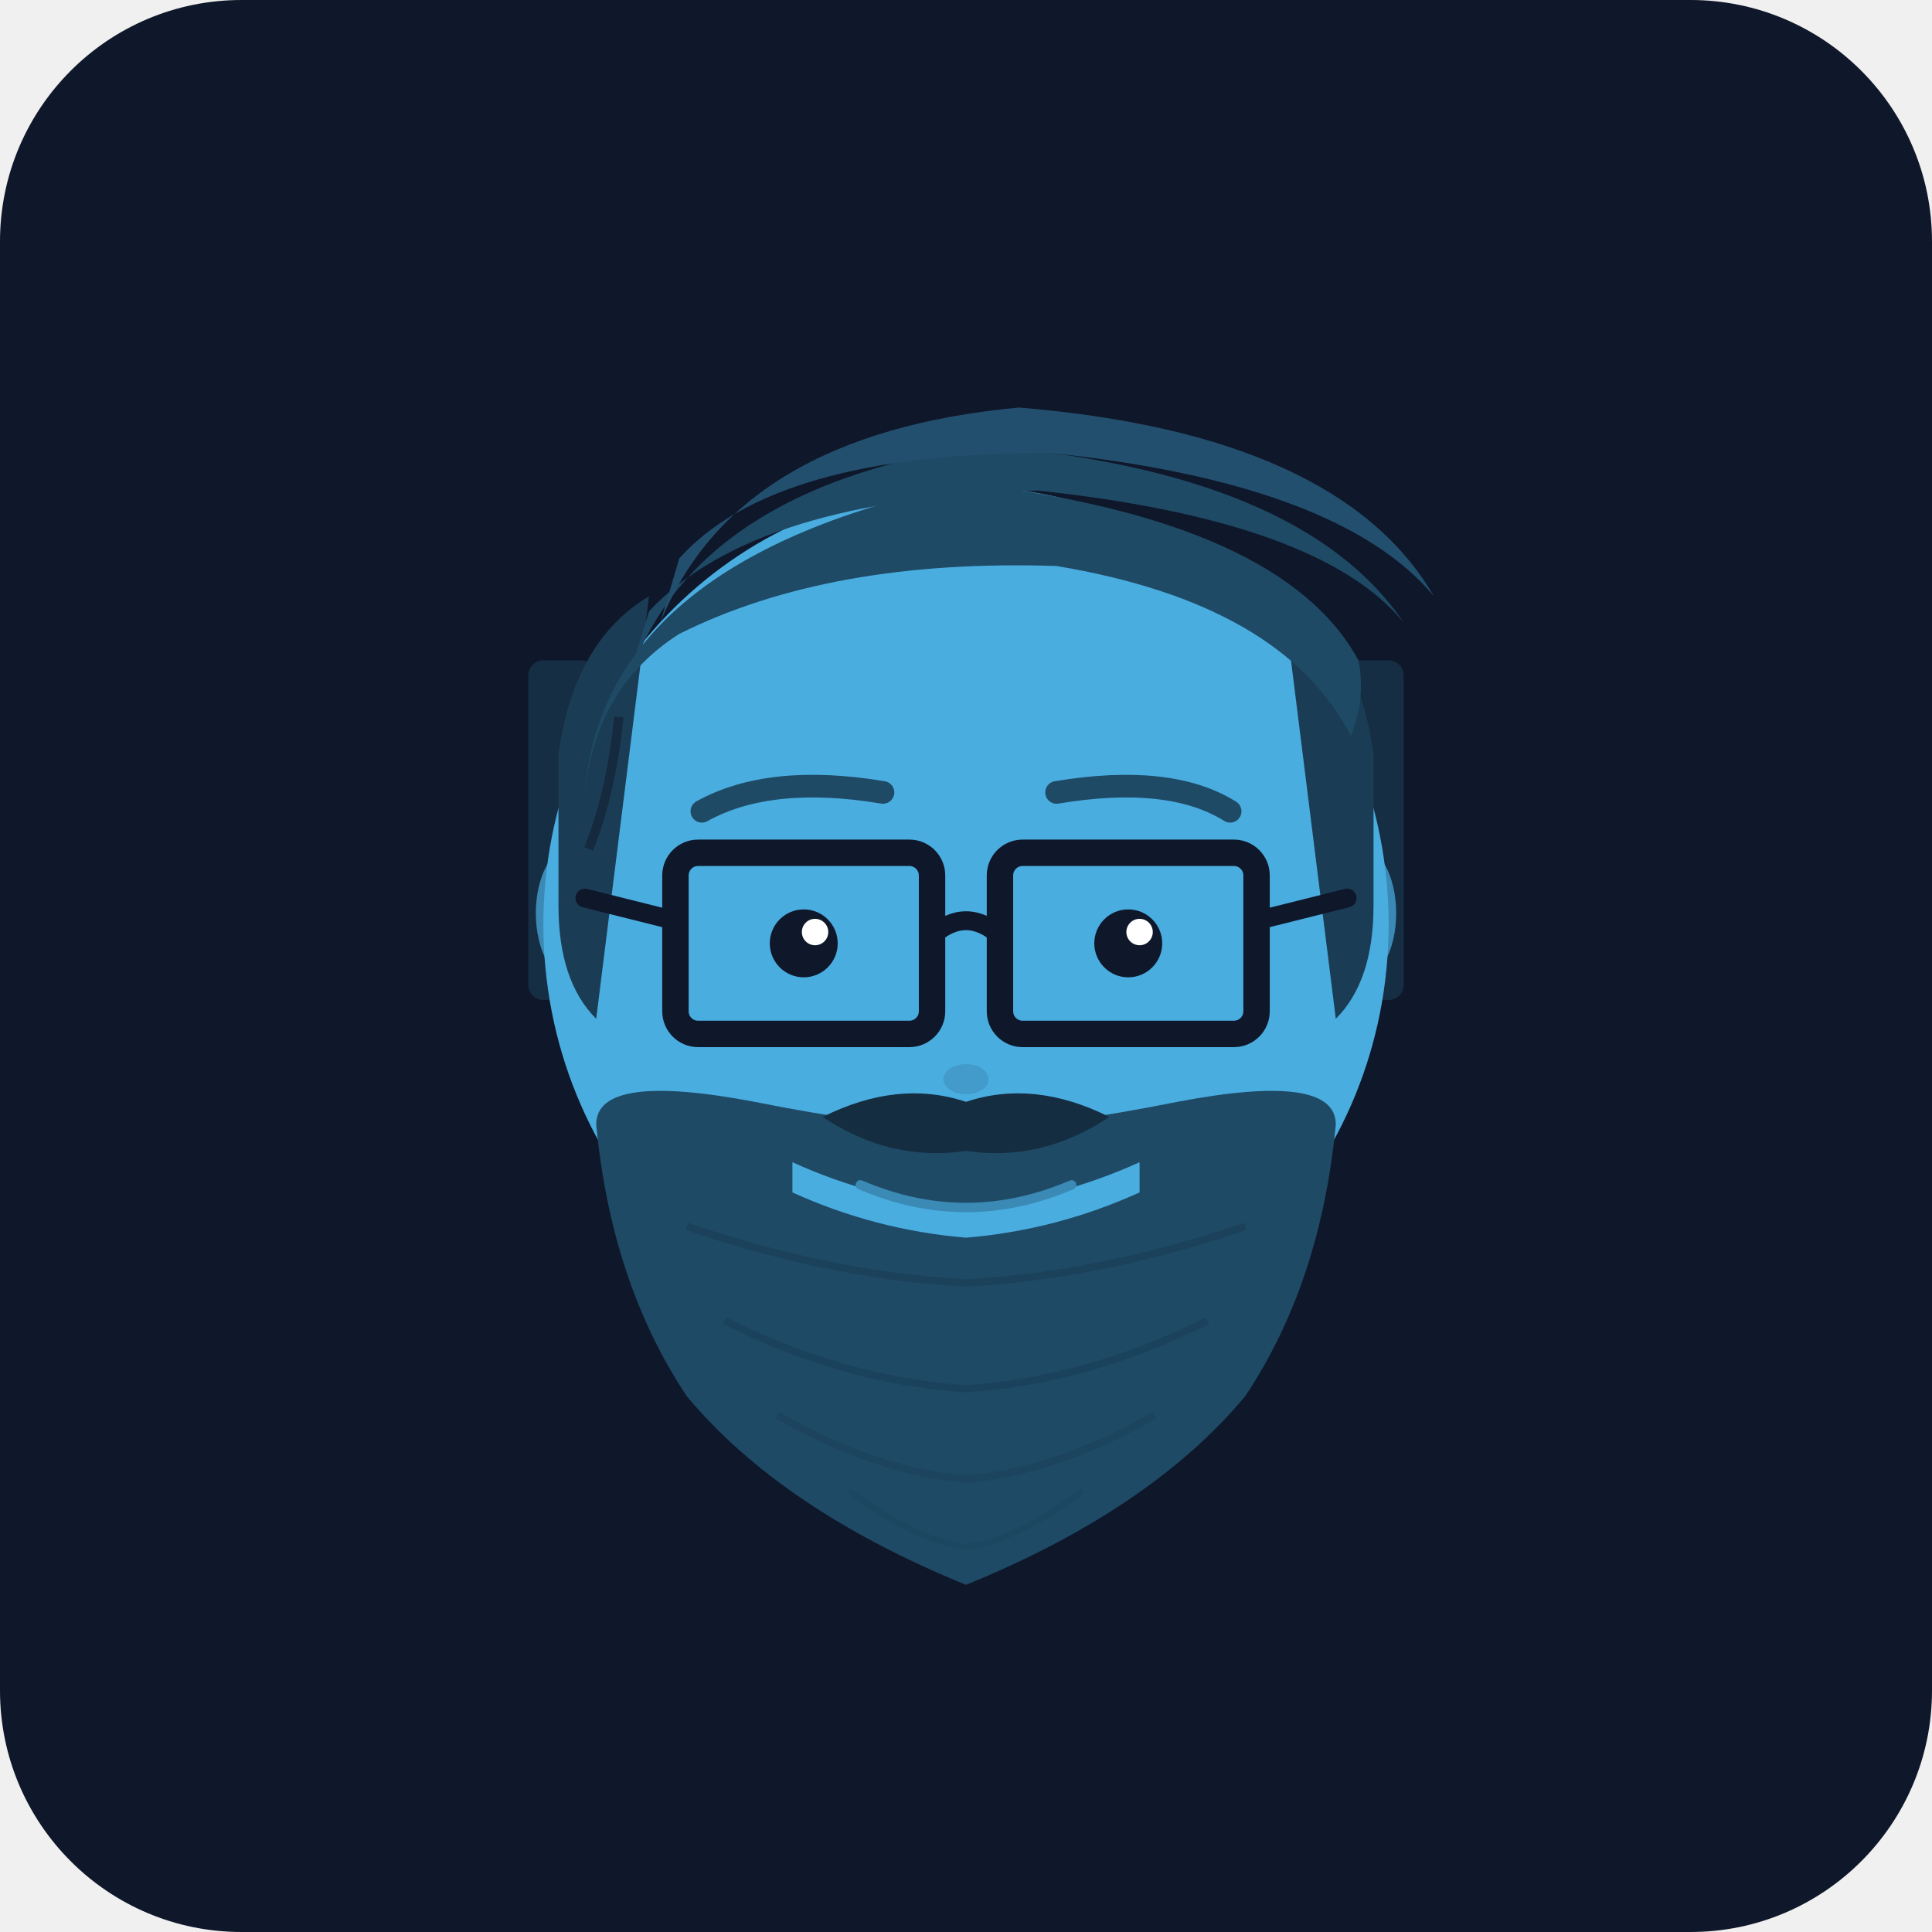
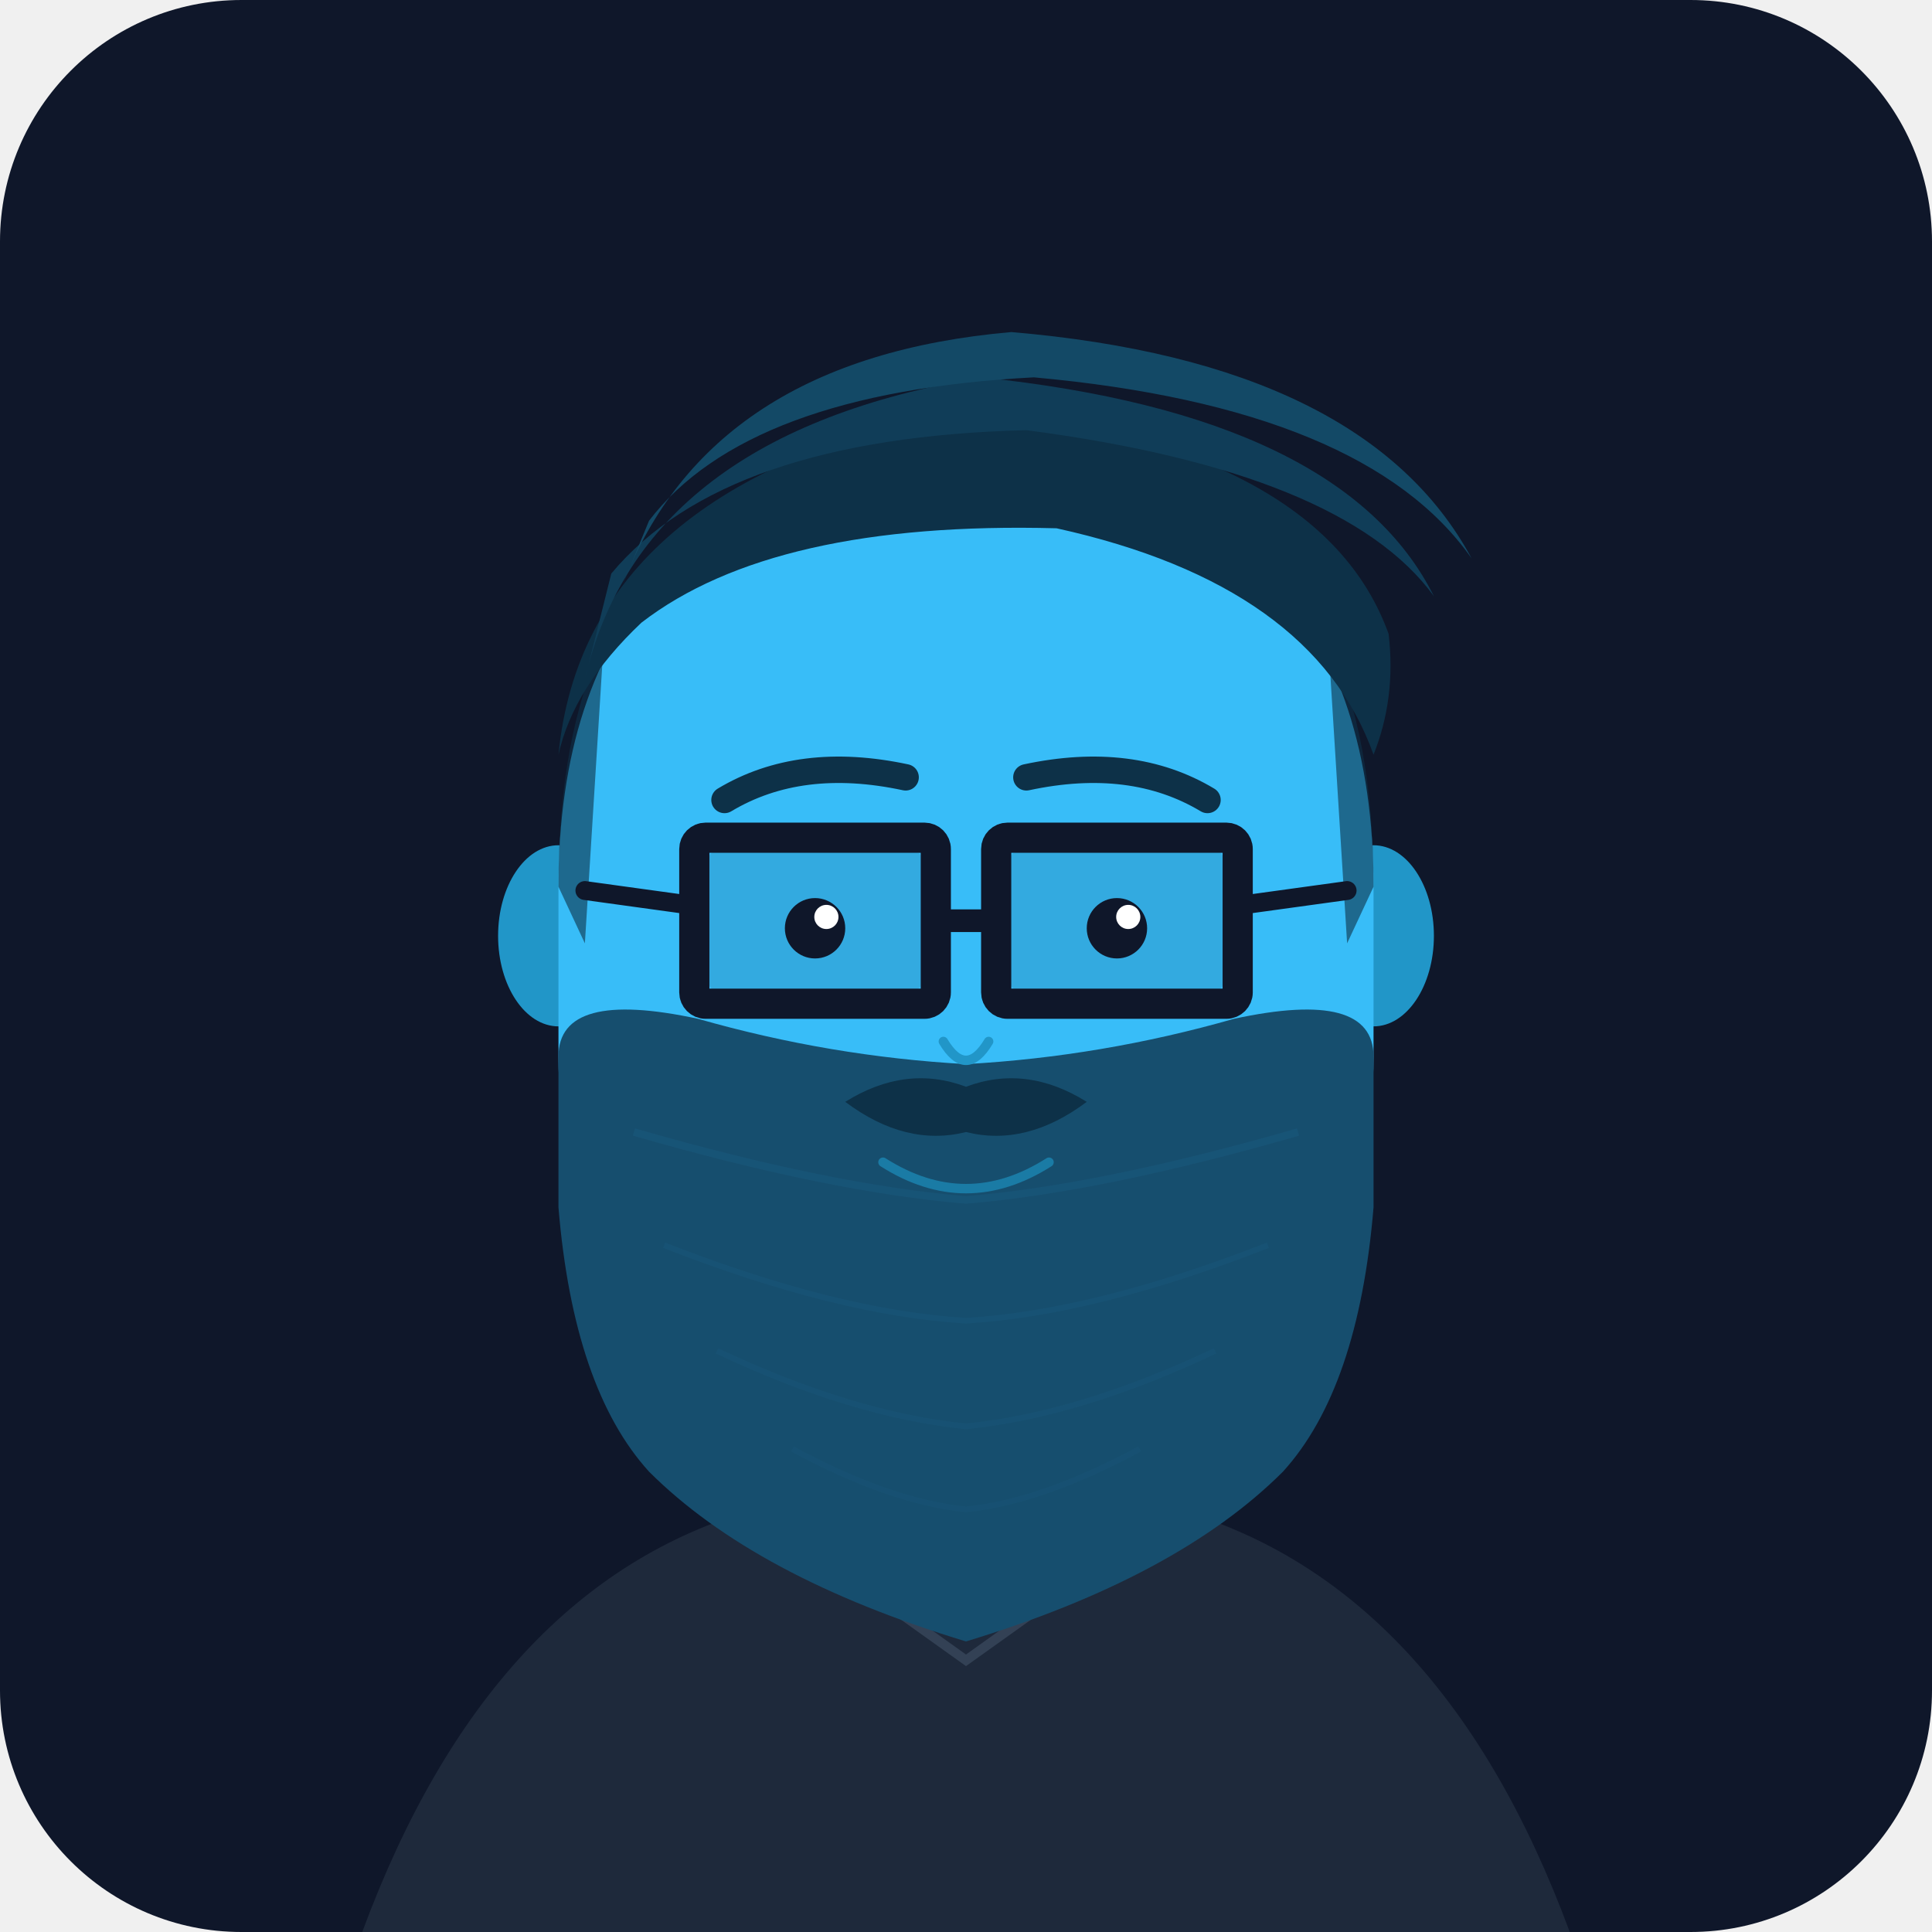
<svg xmlns="http://www.w3.org/2000/svg" viewBox="0 0 512 512">
  <rect width="512" height="512" rx="64" fill="#0f172a" />
-   <rect x="140" y="175" width="18" height="90" rx="4" fill="#1a3d55" opacity="0.6" />
-   <rect x="354" y="175" width="18" height="90" rx="4" fill="#1a3d55" opacity="0.6" />
-   <ellipse cx="152" cy="242" rx="10" ry="18" fill="#3a8ab5" />
-   <ellipse cx="360" cy="242" rx="10" ry="18" fill="#3a8ab5" />
-   <ellipse cx="256" cy="245" rx="112" ry="116" fill="#4aade0" />
-   <path d="M148 200 Q152 170 172 158 L158 270 Q148 260 148 240Z" fill="#1a3d55" />
-   <path d="M364 200 Q360 170 340 158 L354 270 Q364 260 364 240Z" fill="#1a3d55" />
-   <path d="M155 210 Q160 148 256 128 Q340 138 360 175 Q362 185 358 195 Q340 160 280 150 Q220 148 180 168 Q158 182 155 210Z" fill="#1e4a66" />
-   <path d="M165 185 Q180 130 260 118 Q345 125 372 165 Q350 138 275 130 Q200 132 172 162Z" fill="#1e4a66" />
-   <path d="M175 165 Q195 115 270 108 Q355 115 380 158 Q355 128 278 120 Q205 120 180 148Z" fill="#234f6e" />
-   <path d="M164 190 Q162 210 156 225" fill="none" stroke="#0f172a" stroke-width="2.5" opacity="0.5" />
-   <path d="M186 215 Q204 205 234 210" fill="none" stroke="#1e4a66" stroke-width="6" stroke-linecap="round" />
-   <path d="M280 210 Q310 205 326 215" fill="none" stroke="#1e4a66" stroke-width="6" stroke-linecap="round" />
-   <rect x="179" y="226" width="68" height="48" rx="6" fill="none" stroke="#0f172a" stroke-width="7" />
-   <rect x="265" y="226" width="68" height="48" rx="6" fill="none" stroke="#0f172a" stroke-width="7" />
-   <path d="M247 248 Q256 240 265 248" fill="none" stroke="#0f172a" stroke-width="5" stroke-linecap="round" />
-   <line x1="179" y1="244" x2="155" y2="238" stroke="#0f172a" stroke-width="5" stroke-linecap="round" />
-   <line x1="333" y1="244" x2="357" y2="238" stroke="#0f172a" stroke-width="5" stroke-linecap="round" />
-   <circle cx="213" cy="250" r="9" fill="#0f172a" />
-   <circle cx="299" cy="250" r="9" fill="#0f172a" />
-   <circle cx="216" cy="247" r="3.5" fill="#ffffff" />
-   <circle cx="302" cy="247" r="3.5" fill="#ffffff" />
-   <ellipse cx="256" cy="286" rx="6" ry="4" fill="#3a8ab5" opacity="0.5" />
-   <path d="M158 298 Q158 284 200 292 Q230 298 256 300 Q282 298 312 292 Q354 284 354 298 Q350 340 330 370 Q305 400 256 420 Q207 400 182 370 Q162 340 158 298Z" fill="#1e4a66" />
-   <path d="M182 325 Q220 338 256 340 Q292 338 330 325" fill="none" stroke="#152d40" stroke-width="2" opacity="0.3" />
-   <path d="M192 350 Q224 366 256 368 Q288 366 320 350" fill="none" stroke="#152d40" stroke-width="2" opacity="0.25" />
-   <path d="M206 375 Q232 390 256 392 Q280 390 306 375" fill="none" stroke="#152d40" stroke-width="2" opacity="0.2" />
-   <path d="M225 395 Q242 408 256 410 Q270 408 287 395" fill="none" stroke="#152d40" stroke-width="1.5" opacity="0.15" />
-   <path d="M218 296 Q238 286 256 292 Q274 286 294 296 Q276 308 256 305 Q236 308 218 296Z" fill="#152d40" />
-   <path d="M210 308 Q232 318 256 320 Q280 318 302 308 L302 316 Q280 326 256 328 Q232 326 210 316Z" fill="#4aade0" />
-   <path d="M228 314 Q242 320 256 320 Q270 320 284 314" fill="none" stroke="#3a8ab5" stroke-width="2.5" stroke-linecap="round" />
+   <path d="M96 512 Q130 420 200 400 L256 430 L312 400 Q382 420 416 512Z" fill="#1e293b" />
+   <path d="M200 400 L256 440 L312 400" fill="none" stroke="#334155" stroke-width="2.5" />
+   <rect x="224" y="368" width="64" height="48" rx="4" fill="#2196c8" />
+   <ellipse cx="148" cy="248" rx="16" ry="24" fill="#2196c8" />
+   <ellipse cx="364" cy="248" rx="16" ry="24" fill="#2196c8" />
+   <path d="M148 235 Q148 130 256 115 Q364 130 364 235 L364 280 Q364 330 330 360 L300 380 Q278 392 256 392 Q234 392 212 380 L182 360 Q148 330 148 280Z" fill="#38bdf8" />
+   <path d="M148 280 Q148 262 185 270 Q220 280 256 282 Q292 280 327 270 Q364 262 364 280 L364 320 Q360 368 340 390 Q312 418 256 435 Q200 418 172 390 Q152 368 148 320Z" fill="#164e6e" />
+   <path d="M168 300 Q220 315 256 318 Q292 315 344 300" fill="none" stroke="#1a5c82" stroke-width="2" opacity="0.4" />
+   <path d="M176 330 Q222 348 256 350 Q290 348 336 330" fill="none" stroke="#1a5c82" stroke-width="1.5" opacity="0.3" />
+   <path d="M190 358 Q226 375 256 378 Q286 375 322 358" fill="none" stroke="#1a5c82" stroke-width="1.5" opacity="0.25" />
+   <path d="M210 384 Q236 398 256 400 Q276 398 302 384" fill="none" stroke="#1a5c82" stroke-width="1.5" opacity="0.2" />
+   <path d="M148 235 Q148 195 160 170 L155 250Z" fill="#0d3148" opacity="0.6" />
+   <path d="M364 235 Q364 195 352 170 L357 250Z" fill="#0d3148" opacity="0.6" />
+   <path d="M148 200 Q155 128 256 108 Q350 118 368 168 Q370 185 364 200 Q348 155 280 140 Q205 138 170 165 Q152 182 148 200Z" fill="#0d3148" />
+   <path d="M155 180 Q170 115 260 100 Q356 110 380 158 Q356 125 272 114 Q192 116 162 152Z" fill="#103d58" />
+   <path d="M165 155 Q188 95 268 88 Q362 96 390 148 Q362 108 274 100 Q198 104 172 138Z" fill="#134966" />
+   <path d="M192 212 Q212 200 240 206" fill="none" stroke="#0d3148" stroke-width="7" stroke-linecap="round" />
+   <path d="M272 206 Q300 200 320 212" fill="none" stroke="#0d3148" stroke-width="7" stroke-linecap="round" />
+   <rect x="184" y="222" width="64" height="44" rx="3" fill="none" stroke="#0f172a" stroke-width="8" />
+   <rect x="264" y="222" width="64" height="44" rx="3" fill="none" stroke="#0f172a" stroke-width="8" />
+   <rect x="188" y="226" width="56" height="36" rx="1" fill="#0f172a" opacity="0.12" />
+   <rect x="268" y="226" width="56" height="36" rx="1" fill="#0f172a" opacity="0.12" />
+   <line x1="248" y1="244" x2="264" y2="244" stroke="#0f172a" stroke-width="6" stroke-linecap="round" />
+   <line x1="184" y1="240" x2="155" y2="236" stroke="#0f172a" stroke-width="5" stroke-linecap="round" />
+   <line x1="328" y1="240" x2="357" y2="236" stroke="#0f172a" stroke-width="5" stroke-linecap="round" />
+   <circle cx="216" cy="246" r="8" fill="#0f172a" />
+   <circle cx="296" cy="246" r="8" fill="#0f172a" />
+   <circle cx="219" cy="243" r="3.2" fill="#ffffff" />
+   <circle cx="299" cy="243" r="3.2" fill="#ffffff" />
+   <path d="M250 276 Q256 286 262 276" fill="none" stroke="#2196c8" stroke-width="2.5" stroke-linecap="round" />
+   <path d="M224 292 Q240 282 256 288 Q272 282 288 292 Q272 304 256 300 Q240 304 224 292Z" fill="#0d3148" />
+   <path d="M234 308 Q245 315 256 315 Q267 315 278 308" fill="none" stroke="#1a7ba5" stroke-width="2.5" stroke-linecap="round" />
</svg>
